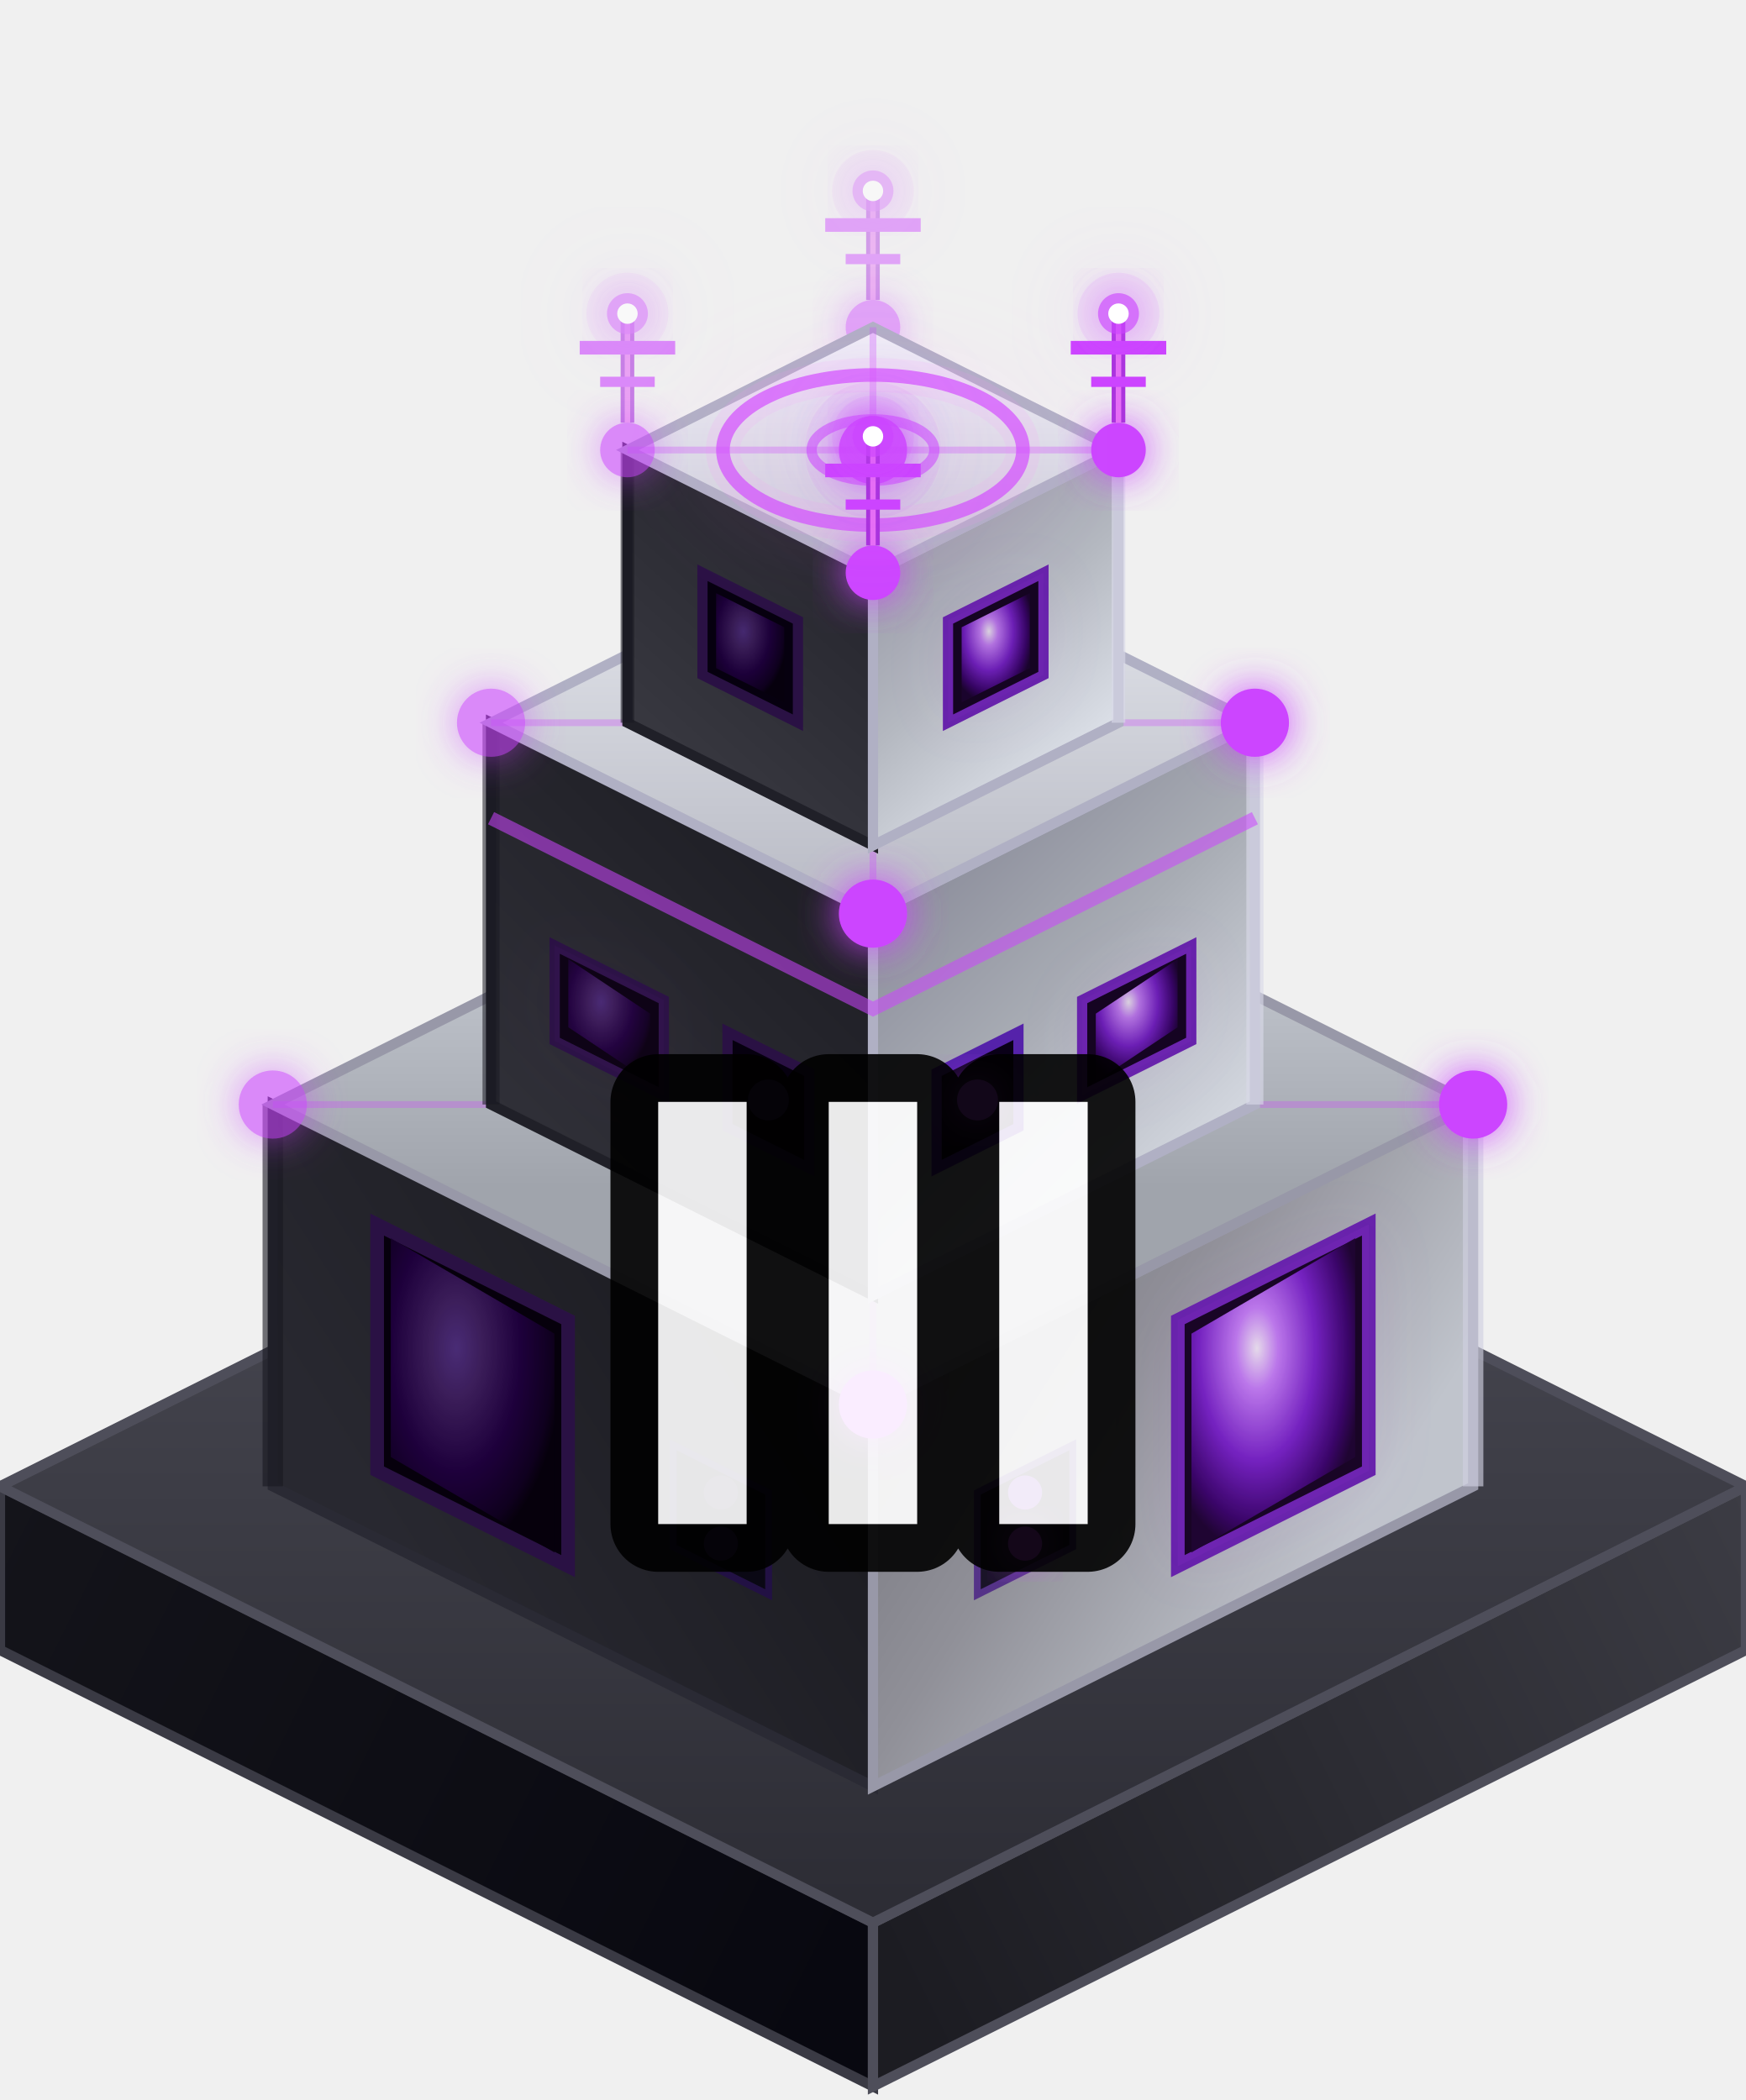
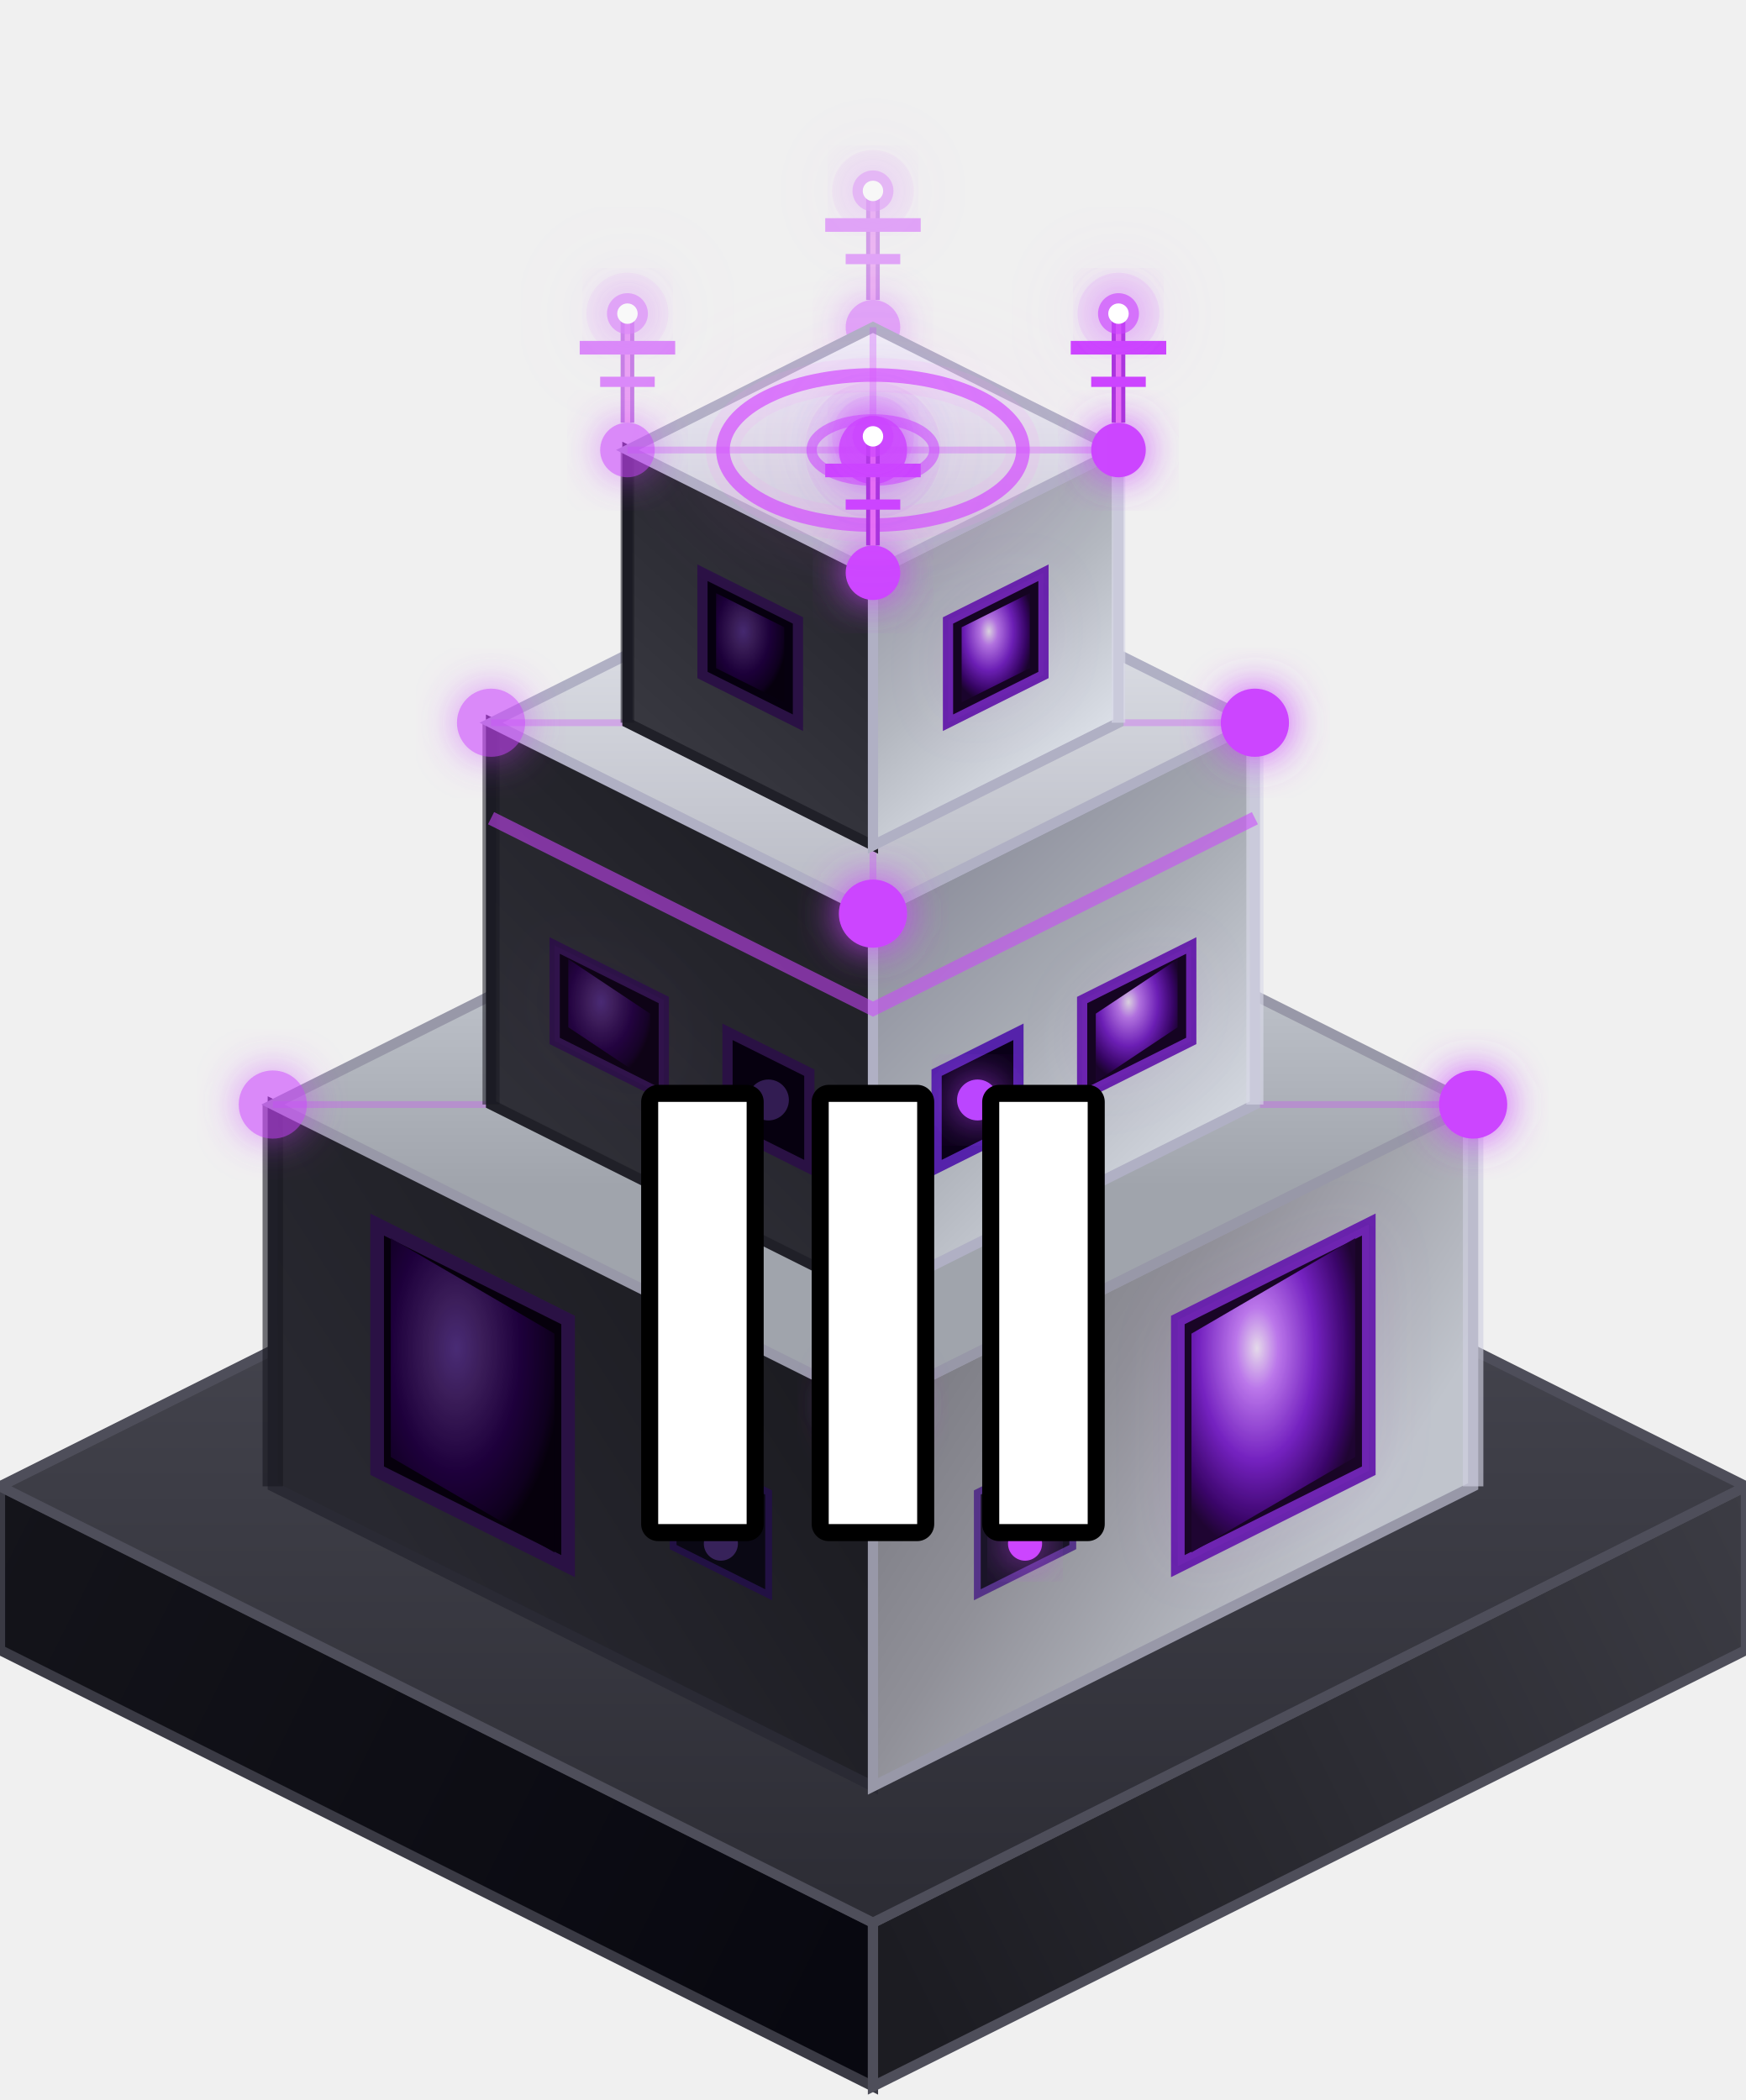
<svg xmlns="http://www.w3.org/2000/svg" viewBox="-128 -178 256 308" width="256" height="308">
  <defs>
    <linearGradient id="fR" gradientUnits="userSpaceOnUse" x1="128" y1="40" x2="0" y2="104">
      <stop offset="0%" stop-color="#3c3c44" />
      <stop offset="100%" stop-color="#1c1c22" />
    </linearGradient>
    <linearGradient id="fL" gradientUnits="userSpaceOnUse" x1="-128" y1="40" x2="0" y2="104">
      <stop offset="0%" stop-color="#14141a" />
      <stop offset="100%" stop-color="#080810" />
    </linearGradient>
    <linearGradient id="fT" gradientUnits="userSpaceOnUse" x1="0" y1="-24" x2="0" y2="104">
      <stop offset="0%" stop-color="#4e4e58" />
      <stop offset="100%" stop-color="#2c2c34" />
    </linearGradient>
    <linearGradient id="lR" gradientUnits="userSpaceOnUse" x1="88" y1="0" x2="0" y2="-56">
      <stop offset="0%" stop-color="#c0c4cc" />
      <stop offset="40%" stop-color="#909098" />
      <stop offset="100%" stop-color="#606068" />
    </linearGradient>
    <linearGradient id="lL" gradientUnits="userSpaceOnUse" x1="-88" y1="0" x2="0" y2="-56">
      <stop offset="0%" stop-color="#282830" />
      <stop offset="100%" stop-color="#141418" />
    </linearGradient>
    <linearGradient id="lT" gradientUnits="userSpaceOnUse" x1="0" y1="-80" x2="0" y2="-24">
      <stop offset="0%" stop-color="#d8dce4" />
      <stop offset="100%" stop-color="#a0a4ac" />
    </linearGradient>
    <radialGradient id="reactor" cx="40%" cy="35%" r="65%">
      <stop offset="0%" stop-color="#ffffff" />
      <stop offset="20%" stop-color="#cc88ff" />
      <stop offset="55%" stop-color="#7722cc" />
      <stop offset="85%" stop-color="#330066" />
      <stop offset="100%" stop-color="#110022" />
    </radialGradient>
    <radialGradient id="reactorDim" cx="40%" cy="35%" r="65%">
      <stop offset="0%" stop-color="#553388" />
      <stop offset="25%" stop-color="#442266" />
      <stop offset="60%" stop-color="#220044" />
      <stop offset="90%" stop-color="#110022" />
      <stop offset="100%" stop-color="#06000c" />
    </radialGradient>
    <linearGradient id="uR" gradientUnits="userSpaceOnUse" x1="56" y1="-44" x2="0" y2="-100">
      <stop offset="0%" stop-color="#d4d8e0" />
      <stop offset="40%" stop-color="#a8acb4" />
      <stop offset="100%" stop-color="#78788a" />
    </linearGradient>
    <linearGradient id="uL" gradientUnits="userSpaceOnUse" x1="-56" y1="-44" x2="0" y2="-100">
      <stop offset="0%" stop-color="#303038" />
      <stop offset="100%" stop-color="#18181e" />
    </linearGradient>
    <linearGradient id="uT" gradientUnits="userSpaceOnUse" x1="0" y1="-128" x2="0" y2="-72">
      <stop offset="0%" stop-color="#e8eaf0" />
      <stop offset="100%" stop-color="#b8bac4" />
    </linearGradient>
    <linearGradient id="tbR" gradientUnits="userSpaceOnUse" x1="36" y1="-100" x2="0" y2="-140">
      <stop offset="0%" stop-color="#dce0e8" />
      <stop offset="40%" stop-color="#b4b8c0" />
      <stop offset="100%" stop-color="#888898" />
    </linearGradient>
    <linearGradient id="tbL" gradientUnits="userSpaceOnUse" x1="-36" y1="-100" x2="0" y2="-140">
      <stop offset="0%" stop-color="#383840" />
      <stop offset="100%" stop-color="#202028" />
    </linearGradient>
    <linearGradient id="tbT" gradientUnits="userSpaceOnUse" x1="0" y1="-158" x2="0" y2="-122">
      <stop offset="0%" stop-color="#f0f2f8" />
      <stop offset="100%" stop-color="#c8cad4" />
    </linearGradient>
    <filter id="glow" x="-60%" y="-60%" width="220%" height="220%">
      <feGaussianBlur stdDeviation="3" result="blur" />
      <feMerge>
        <feMergeNode in="blur" />
        <feMergeNode in="SourceGraphic" />
      </feMerge>
    </filter>
    <filter id="coreglow" x="-80%" y="-80%" width="260%" height="260%">
      <feGaussianBlur stdDeviation="5" result="blur" />
      <feMerge>
        <feMergeNode in="blur" />
        <feMergeNode in="SourceGraphic" />
      </feMerge>
    </filter>
    <filter id="softglow" x="-80%" y="-80%" width="260%" height="260%">
      <feGaussianBlur stdDeviation="6" result="blur" />
      <feMerge>
        <feMergeNode in="blur" />
        <feMergeNode in="SourceGraphic" />
      </feMerge>
    </filter>
  </defs>
  <polygon points="-128,64 0,128 0,104 -128,40" fill="url(#fL)" stroke="#3a3a44" stroke-width="1.5" />
  <polygon points="128,64 0,128 0,104 128,40" fill="url(#fR)" stroke="#4e4e5a" stroke-width="1.5" />
  <polygon points="0,-24 128,40 0,104 -128,40" fill="url(#fT)" stroke="#4e4e5a" stroke-width="1.5" />
  <g transform="translate(0, 20)">
    <polygon points="-88,20 0,64 0,8 -88,-36" fill="url(#lL)" stroke="#2a2a34" stroke-width="1.5" />
    <line x1="-88" y1="20" x2="-88" y2="-36" stroke="#181820" stroke-width="3" opacity="0.6" />
    <polygon points="-72.7,17.7 -44.7,31.7 -44.7,-4.4 -72.7,-18.4" fill="#06000c" stroke="#2a1144" stroke-width="2" />
    <polygon points="-70.7,15.7 -46.7,29.7 -46.7,-2.4 -70.7,-16.4" fill="url(#reactorDim)" opacity="0.85" />
    <polygon points="-29.3,28.9 -15.3,35.9 -15.3,20.9 -29.3,13.9" fill="#0a0814" stroke="#221144" stroke-width="1" />
    <circle cx="-22.3" cy="28.4" r="2.5" fill="#553388" opacity="0.6" />
    <circle cx="-22.3" cy="20.9" r="2.5" fill="#3a1a5a" opacity="0.5" />
    <polygon points="88,20 0,64 0,8 88,-36" fill="url(#lR)" stroke="#9898a8" stroke-width="1.5" />
    <line x1="88" y1="20" x2="88" y2="-36" stroke="#d0d0e0" stroke-width="3" opacity="0.65" />
    <polygon points="72.7,17.7 44.7,31.7 44.7,-4.4 72.7,-18.4" fill="#0a0014" stroke="#6622aa" stroke-width="2" />
    <polygon points="70.7,15.7 46.7,29.7 46.7,-2.4 70.7,-16.4" fill="url(#reactor)" opacity="0.9" />
    <polygon points="72.7,17.7 44.7,31.7 44.7,-4.4 72.7,-18.4" fill="#cc44ff" opacity="0.08" filter="url(#coreglow)" />
    <polygon points="29.3,28.9 15.3,35.9 15.3,20.9 29.3,13.9" fill="#1a1428" stroke="#553388" stroke-width="1" />
    <circle cx="22.3" cy="28.4" r="2.5" fill="#cc44ff" filter="url(#glow)" />
    <circle cx="22.3" cy="20.9" r="2.5" fill="#aa44ff" opacity="0.7" />
    <polygon points="0,-80 88,-36 0,8 -88,-36" fill="url(#lT)" stroke="#9898a8" stroke-width="1.5" />
    <line x1="0" y1="-80" x2="0" y2="8" stroke="#cc44ff" stroke-width="1" opacity="0.3" />
    <line x1="-88" y1="-36" x2="88" y2="-36" stroke="#cc44ff" stroke-width="1" opacity="0.3" />
    <circle cx="88" cy="-36" r="5" fill="#cc44ff" filter="url(#glow)" />
    <circle cx="-88" cy="-36" r="5" fill="#cc44ff" filter="url(#glow)" opacity="0.6" />
    <circle cx="0" cy="8" r="5" fill="#cc44ff" filter="url(#glow)" />
  </g>
  <g transform="translate(0, 28)">
    <polygon points="-56,-44 0,-16 0,-72 -56,-100" fill="url(#uL)" stroke="#202028" stroke-width="1.5" />
    <line x1="-56" y1="-44" x2="-56" y2="-100" stroke="#181820" stroke-width="2.5" opacity="0.55" />
    <polygon points="-46.67,-53.33 -30.67,-45.33 -30.67,-59.33 -46.67,-67.33" fill="#06000c" stroke="#2a1144" stroke-width="1.5" />
    <polygon points="-44.67,-55.33 -32.67,-47.33 -32.67,-57.33 -44.67,-65.33" fill="url(#reactorDim)" opacity="0.8" />
    <polygon points="-46.67,-53.33 -30.67,-45.33 -30.67,-59.33 -46.67,-67.33" fill="#cc44ff" opacity="0.04" filter="url(#coreglow)" />
    <polygon points="-21.33,-40.67 -9.33,-34.67 -9.33,-48.67 -21.33,-54.67" fill="#06000f" stroke="#2a1144" stroke-width="1.5" />
    <circle cx="-15.33" cy="-44.67" r="3" fill="#553388" opacity="0.55" />
    <polygon points="56,-44 0,-16 0,-72 56,-100" fill="url(#uR)" stroke="#b0b0c4" stroke-width="1.5" />
    <line x1="56" y1="-44" x2="56" y2="-100" stroke="#d8d8e8" stroke-width="2.5" opacity="0.65" />
    <polygon points="46.67,-53.33 30.67,-45.33 30.67,-59.33 46.67,-67.33" fill="#0a0014" stroke="#6622aa" stroke-width="1.5" />
    <polygon points="44.67,-55.33 32.67,-47.33 32.67,-57.33 44.67,-65.33" fill="url(#reactor)" opacity="0.85" />
    <polygon points="46.67,-53.33 30.67,-45.33 30.67,-59.33 46.67,-67.33" fill="#cc44ff" opacity="0.06" filter="url(#coreglow)" />
    <polygon points="21.33,-40.67 9.33,-34.67 9.33,-48.67 21.33,-54.67" fill="#0a0018" stroke="#5522aa" stroke-width="1.5" />
    <circle cx="15.33" cy="-44.67" r="3" fill="#bb44ff" filter="url(#glow)" />
    <polyline points="56,-86 0,-58 -56,-86" stroke="#cc44ff" stroke-width="2" fill="none" opacity="0.55" />
    <circle cx="0" cy="-128" r="5" fill="#cc44ff" filter="url(#glow)" opacity="0.45" />
    <polygon points="0,-128 56,-100 0,-72 -56,-100" fill="url(#uT)" stroke="#b0b0c4" stroke-width="1.5" />
    <line x1="0" y1="-128" x2="0" y2="-72" stroke="#cc44ff" stroke-width="1" opacity="0.3" />
    <line x1="-56" y1="-100" x2="56" y2="-100" stroke="#cc44ff" stroke-width="1" opacity="0.3" />
    <circle cx="56" cy="-100" r="5" fill="#cc44ff" filter="url(#glow)" />
    <circle cx="-56" cy="-100" r="5" fill="#cc44ff" filter="url(#glow)" opacity="0.6" />
    <circle cx="0" cy="-72" r="5" fill="#cc44ff" filter="url(#glow)" />
  </g>
  <g transform="translate(0, 28)">
    <polygon points="-36,-100 0,-82 0,-122 -36,-140" fill="url(#tbL)" stroke="#202028" stroke-width="1.5" />
    <line x1="-36" y1="-100" x2="-36" y2="-140" stroke="#181820" stroke-width="2" opacity="0.55" />
    <polygon points="-25,-107 -11,-100 -11,-115 -25,-122" fill="#06000f" stroke="#2a1144" stroke-width="1.5" />
    <polygon points="-23,-108 -13,-103 -13,-114 -23,-119" fill="url(#reactorDim)" opacity="0.8" />
    <polygon points="36,-100 0,-82 0,-122 36,-140" fill="url(#tbR)" stroke="#b0b0c4" stroke-width="1.5" />
    <line x1="36" y1="-100" x2="36" y2="-140" stroke="#d8d8e8" stroke-width="2" opacity="0.65" />
    <polygon points="25,-107 11,-100 11,-115 25,-122" fill="#0a0014" stroke="#6622aa" stroke-width="1.5" />
    <polygon points="23,-108 13,-103 13,-114 23,-119" fill="url(#reactor)" opacity="0.85" />
    <polygon points="25,-107 11,-100 11,-115 25,-122" fill="#cc44ff" opacity="0.06" filter="url(#coreglow)" />
    <circle cx="0" cy="-158" r="4" fill="#cc44ff" filter="url(#glow)" opacity="0.45" />
    <polygon points="0,-158 36,-140 0,-122 -36,-140" fill="url(#tbT)" stroke="#b0b0c4" stroke-width="1.5" />
    <line x1="0" y1="-158" x2="0" y2="-122" stroke="#cc44ff" stroke-width="1" opacity="0.3" />
    <line x1="-36" y1="-140" x2="36" y2="-140" stroke="#cc44ff" stroke-width="1" opacity="0.3" />
    <circle cx="36" cy="-140" r="4" fill="#cc44ff" filter="url(#glow)" />
    <circle cx="-36" cy="-140" r="4" fill="#cc44ff" filter="url(#glow)" opacity="0.6" />
    <circle cx="0" cy="-122" r="4" fill="#cc44ff" filter="url(#glow)" />
    <g opacity="0.45">
      <line x1="0" y1="-162" x2="0" y2="-178" stroke="#aa33dd" stroke-width="2" />
      <line x1="0" y1="-162" x2="0" y2="-178" stroke="#ff88ff" stroke-width="0.8" opacity="0.7" />
      <line x1="-4" y1="-168" x2="4" y2="-168" stroke="#cc44ff" stroke-width="1.5" />
      <line x1="-7" y1="-173" x2="7" y2="-173" stroke="#cc44ff" stroke-width="2" />
      <circle cx="0" cy="-178" r="6" fill="#cc44ff" opacity="0.12" filter="url(#softglow)" />
      <circle cx="0" cy="-178" r="3" fill="#cc44ff" opacity="0.7" filter="url(#glow)" />
      <circle cx="0" cy="-178" r="1.5" fill="#ffffff" />
    </g>
    <g opacity="0.6">
      <line x1="-36" y1="-144" x2="-36" y2="-160" stroke="#aa33dd" stroke-width="2" />
      <line x1="-36" y1="-144" x2="-36" y2="-160" stroke="#ff88ff" stroke-width="0.8" opacity="0.7" />
      <line x1="-40" y1="-150" x2="-32" y2="-150" stroke="#cc44ff" stroke-width="1.5" />
      <line x1="-43" y1="-155" x2="-29" y2="-155" stroke="#cc44ff" stroke-width="2" />
      <circle cx="-36" cy="-160" r="6" fill="#cc44ff" opacity="0.12" filter="url(#softglow)" />
      <circle cx="-36" cy="-160" r="3" fill="#cc44ff" opacity="0.7" filter="url(#glow)" />
      <circle cx="-36" cy="-160" r="1.5" fill="#ffffff" />
    </g>
    <line x1="36" y1="-144" x2="36" y2="-160" stroke="#aa33dd" stroke-width="2" />
    <line x1="36" y1="-144" x2="36" y2="-160" stroke="#ff88ff" stroke-width="0.8" opacity="0.7" />
    <line x1="32" y1="-150" x2="40" y2="-150" stroke="#cc44ff" stroke-width="1.5" />
    <line x1="29" y1="-155" x2="43" y2="-155" stroke="#cc44ff" stroke-width="2" />
    <circle cx="36" cy="-160" r="6" fill="#cc44ff" opacity="0.12" filter="url(#softglow)" />
    <circle cx="36" cy="-160" r="3" fill="#cc44ff" opacity="0.7" filter="url(#glow)" />
    <circle cx="36" cy="-160" r="1.5" fill="#ffffff" />
    <ellipse cx="0" cy="-140" rx="22" ry="11" fill="none" stroke="#cc44ff" stroke-width="2" opacity="0.7" />
    <ellipse cx="0" cy="-140" rx="22" ry="11" fill="none" stroke="#ff88ff" stroke-width="5" opacity="0.15" filter="url(#softglow)" />
    <ellipse cx="0" cy="-140" rx="9" ry="4.5" fill="none" stroke="#cc44ff" stroke-width="1.5" opacity="0.55" />
    <circle cx="0" cy="-140" r="5" fill="#cc44ff" opacity="0.9" filter="url(#glow)" />
    <circle cx="0" cy="-140" r="10" fill="#cc44ff" opacity="0.1" filter="url(#softglow)" />
    <line x1="0" y1="-126" x2="0" y2="-142" stroke="#aa33dd" stroke-width="2" />
    <line x1="0" y1="-126" x2="0" y2="-142" stroke="#ff88ff" stroke-width="0.8" opacity="0.7" />
    <line x1="-4" y1="-132" x2="4" y2="-132" stroke="#cc44ff" stroke-width="1.5" />
    <line x1="-7" y1="-137" x2="7" y2="-137" stroke="#cc44ff" stroke-width="2" />
    <circle cx="0" cy="-142" r="6" fill="#cc44ff" opacity="0.12" filter="url(#softglow)" />
    <circle cx="0" cy="-142" r="3" fill="#cc44ff" opacity="0.7" filter="url(#glow)" />
    <circle cx="0" cy="-142" r="1.5" fill="#ffffff" />
  </g>
  <g>
-     <text x="0" y="20" font-family="'Arial Black', Arial, sans-serif" font-weight="900" font-size="90" text-anchor="middle" dominant-baseline="middle" stroke="#000000" stroke-width="14" stroke-linejoin="round" paint-order="stroke" fill="#ffffff" opacity="0.90">III</text>
+     <text x="0" y="20" font-family="'Arial Black', Arial, sans-serif" font-weight="900" font-size="90" text-anchor="middle" dominant-baseline="middle" fill="none" stroke="#000000" stroke-width="5" stroke-linejoin="round">III</text>
+     <text x="0" y="20" font-family="'Arial Black', Arial, sans-serif" font-weight="900" font-size="90" text-anchor="middle" dominant-baseline="middle" fill="#ffffff">III</text>
  </g>
</svg>
